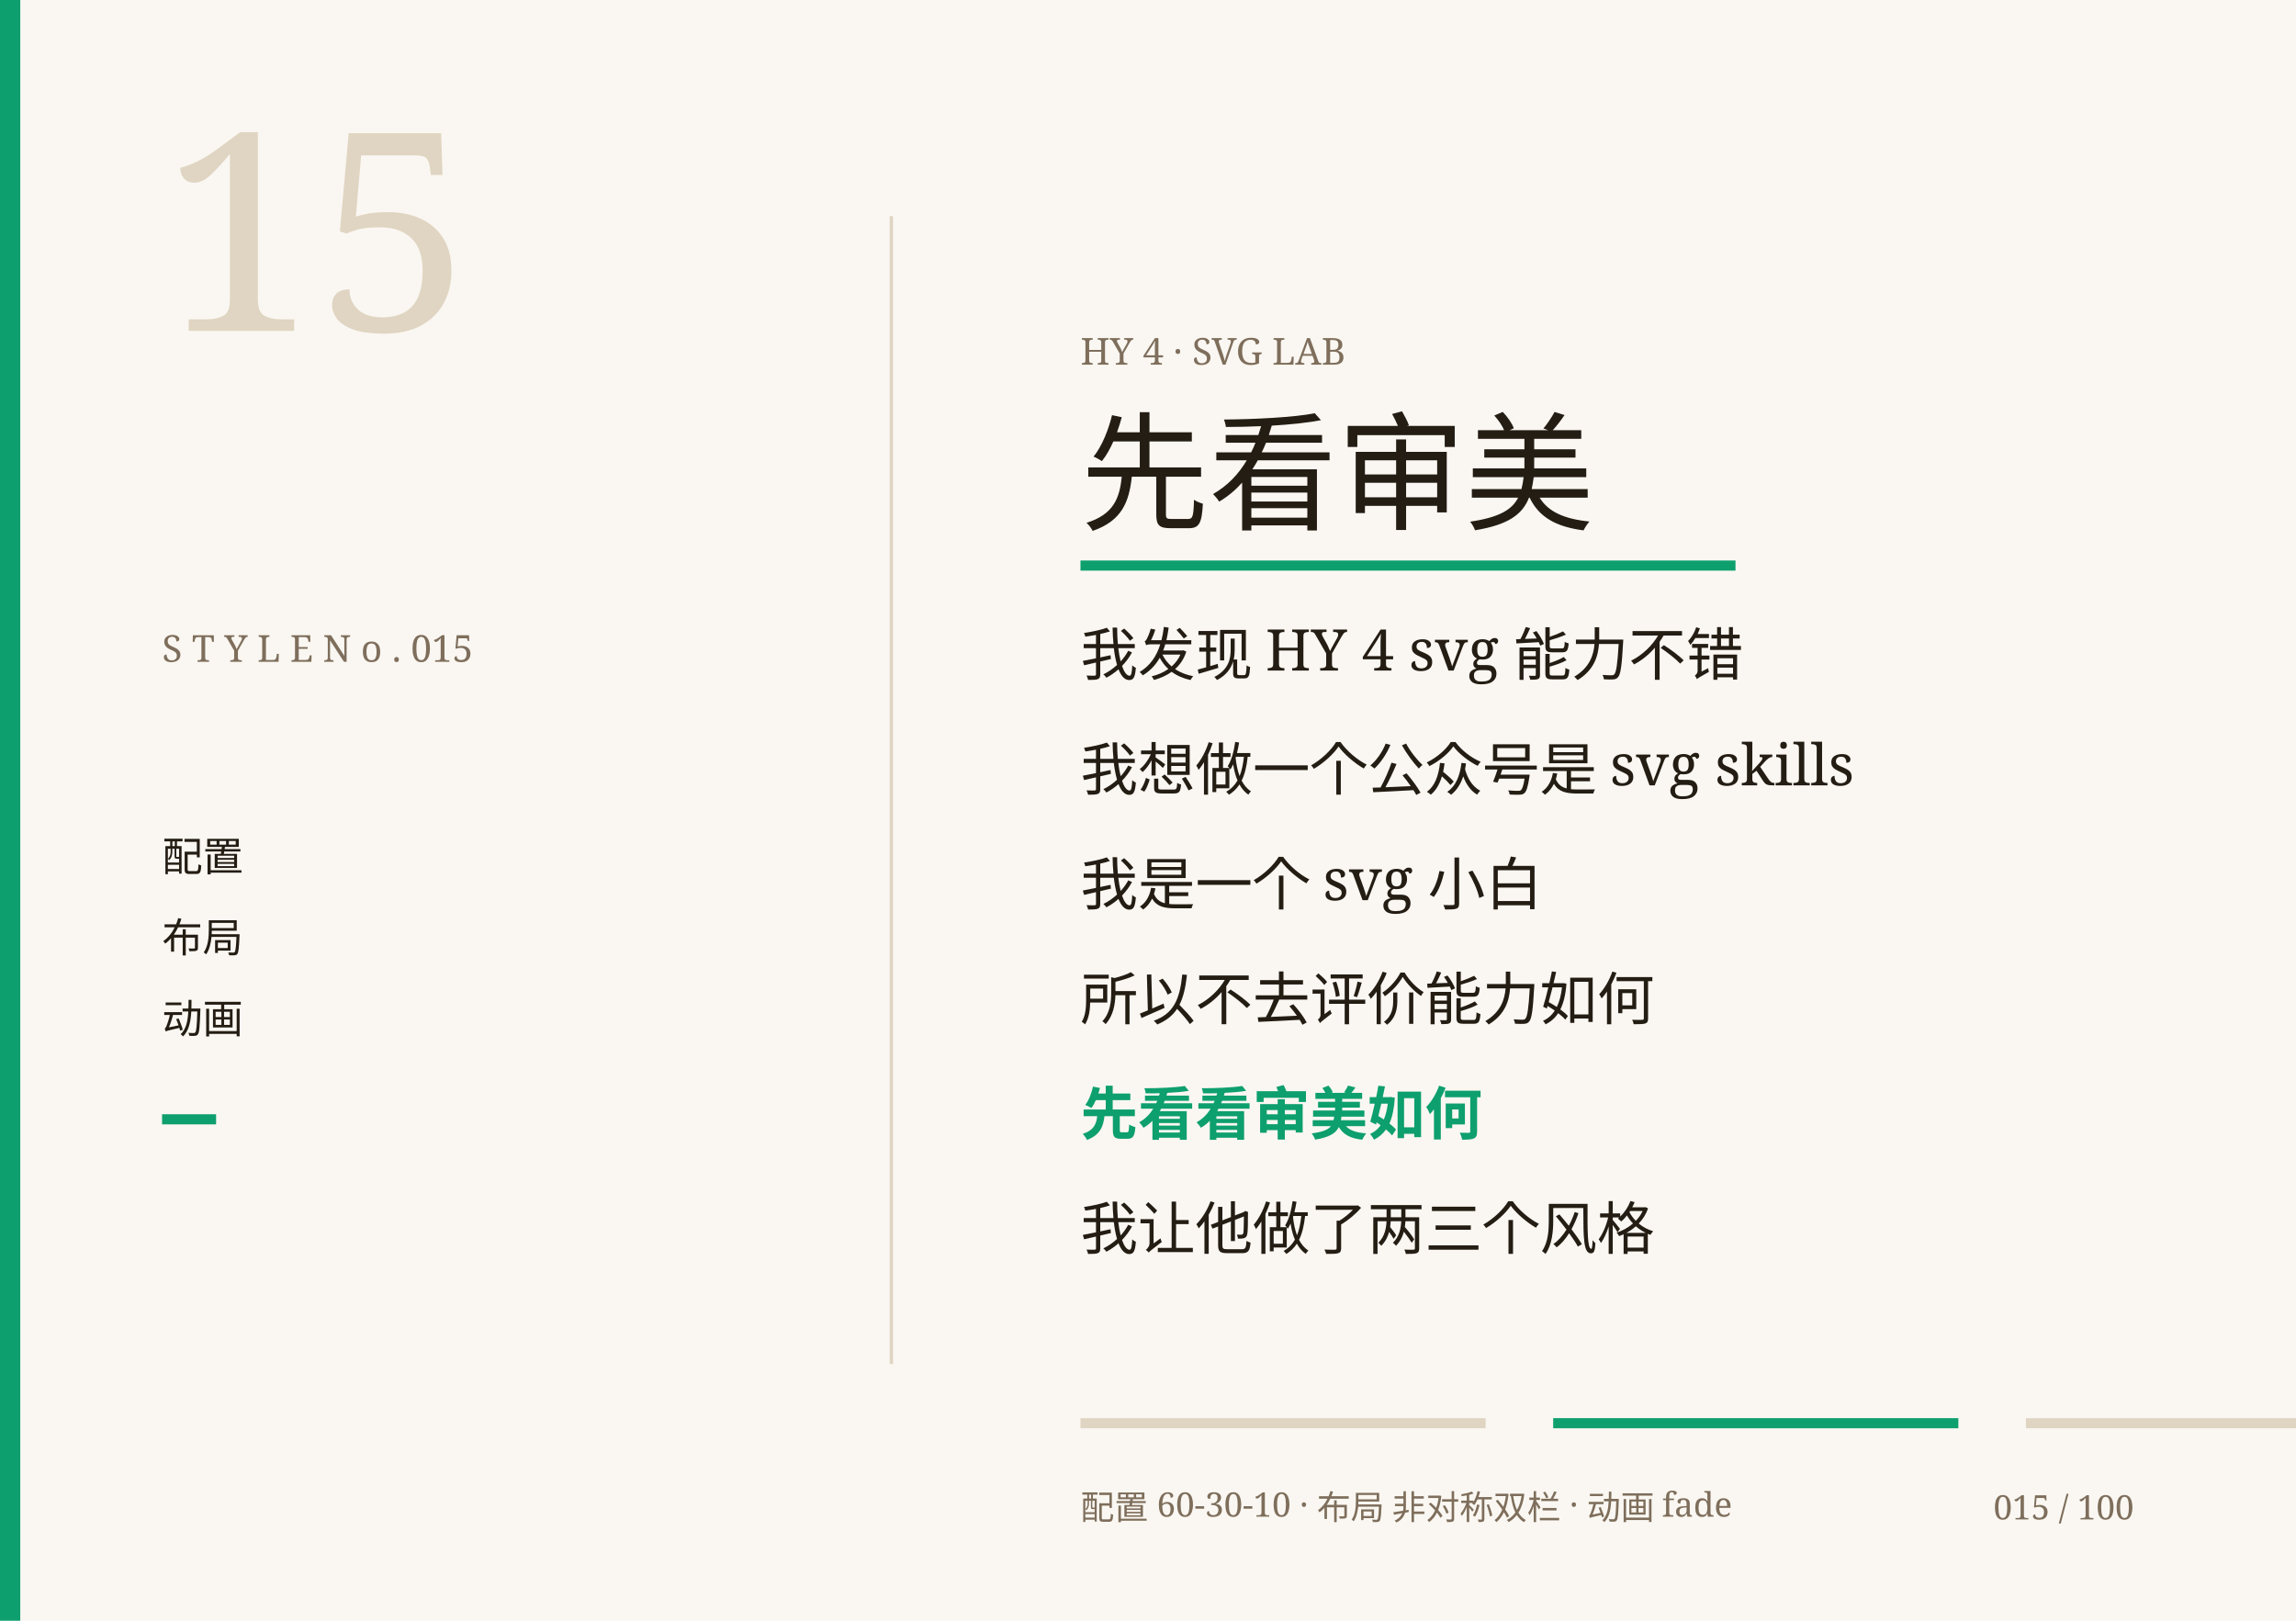
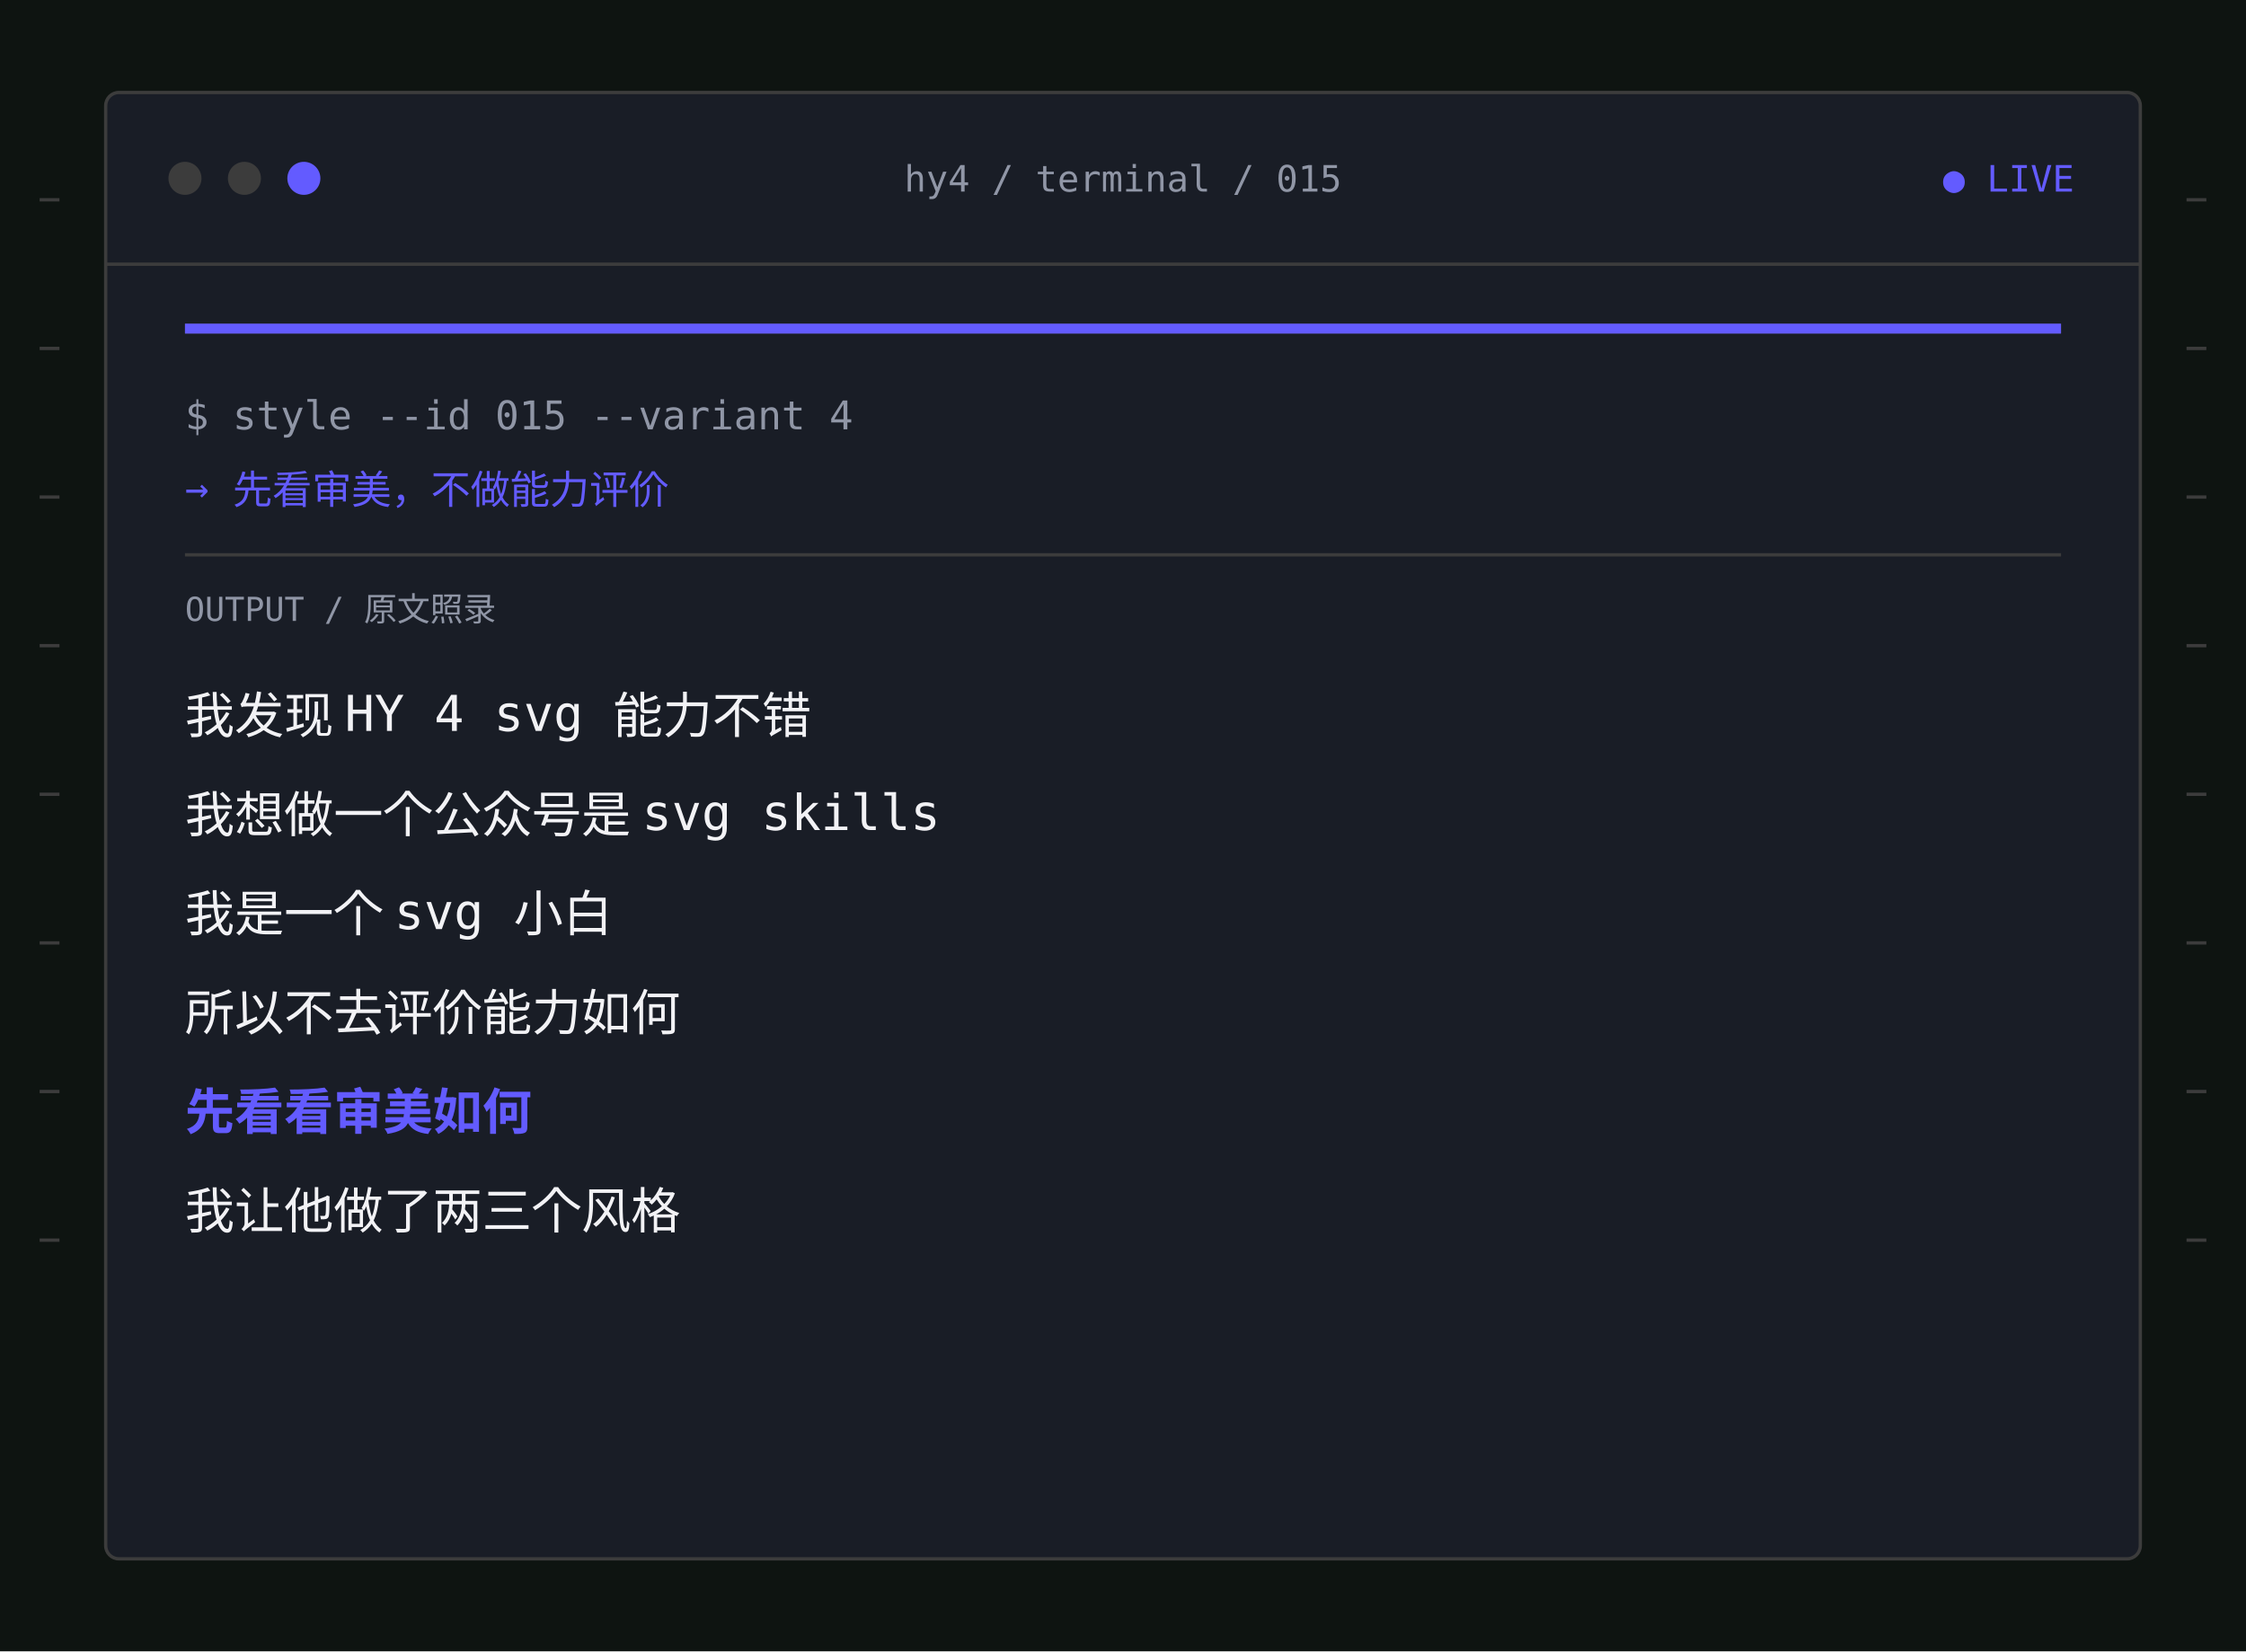
- <svg xmlns="http://www.w3.org/2000/svg" viewBox="0 0 680 480" width="100%" preserveAspectRatio="xMidYMin meet" style="display:block;" font-family="Georgia,'Songti SC','SimSun',serif">
-   <rect x="0" y="0" width="680" height="480" fill="#FAF7F2" />
-   <rect x="0" y="0" width="6" height="480" fill="#0E9F6E">
-     <animateTransform attributeName="transform" type="translate" values="0 20;0 0" dur="0.7s" begin="0s" fill="freeze" calcMode="spline" keyTimes="0;1" keySplines="0.25 1 0.5 1" />
+ <svg xmlns="http://www.w3.org/2000/svg" viewBox="0 0 680 500" width="100%" preserveAspectRatio="xMidYMin meet" style="display:block;" font-family="Georgia,'Songti SC','SimSun',serif">
+   <rect x="0" y="0" width="680" height="500" fill="#0E1411" />
+   <g>
+     <rect x="12" y="60" width="6" height="1" fill="#3c3c3c" />
+     <rect x="662" y="60" width="6" height="1" fill="#3c3c3c" />
+     <rect x="12" y="105" width="6" height="1" fill="#3c3c3c" />
+     <rect x="662" y="105" width="6" height="1" fill="#3c3c3c" />
+     <rect x="12" y="150" width="6" height="1" fill="#3c3c3c" />
+     <rect x="662" y="150" width="6" height="1" fill="#3c3c3c" />
+     <rect x="12" y="195" width="6" height="1" fill="#3c3c3c" />
+     <rect x="662" y="195" width="6" height="1" fill="#3c3c3c" />
+     <rect x="12" y="240" width="6" height="1" fill="#3c3c3c" />
+     <rect x="662" y="240" width="6" height="1" fill="#3c3c3c" />
+     <rect x="12" y="285" width="6" height="1" fill="#3c3c3c" />
+     <rect x="662" y="285" width="6" height="1" fill="#3c3c3c" />
+     <rect x="12" y="330" width="6" height="1" fill="#3c3c3c" />
+     <rect x="662" y="330" width="6" height="1" fill="#3c3c3c" />
+     <rect x="12" y="375" width="6" height="1" fill="#3c3c3c" />
+     <rect x="662" y="375" width="6" height="1" fill="#3c3c3c" />
+   </g>
+   <rect x="32" y="28" width="616" height="444" rx="4" fill="#191D26" stroke="#3c3c3c" stroke-width="1" />
+   <circle cx="56" cy="54" r="5" fill="#3c3c3c" />
+   <circle cx="74" cy="54" r="5" fill="#3c3c3c" />
+   <circle cx="92" cy="54" r="5" fill="#635BFF" />
+   <text x="340" y="58" font-size="11" fill="#9096A6" text-anchor="middle" font-family="Consolas, Menlo, monospace">hy4 / terminal / 015</text>
+   <text x="628" y="58" font-size="11" fill="#635BFF" text-anchor="end" font-family="Consolas, Menlo, monospace">● LIVE</text>
+   <line x1="32" y1="80" x2="648" y2="80" stroke="#3c3c3c" stroke-width="1" />
+   <rect x="56" y="98" width="568" height="3" fill="#3c3c3c" />
+   <rect x="56" y="98" width="568" height="3" fill="#635BFF">
+     <animate attributeName="width" values="0;568" dur="0.7s" begin="0s" fill="freeze" calcMode="spline" keyTimes="0;1" keySplines="0.25 1 0.5 1" />
  </rect>
-   <text x="48" y="98" font-size="82" fill="#E0D5C2" font-family="Georgia, Songti SC, SimSun, serif">15<animate attributeName="opacity" values="0;1" dur="0.55s" begin="0s" fill="freeze" />
+   <text x="56" y="130" font-size="12" fill="#9096A6" font-family="Consolas, Menlo, monospace">$ style --id 015 --variant 4</text>
+   <text x="56" y="152" font-size="12" fill="#635BFF" font-family="Consolas, Menlo, monospace">→ 先看审美，不做能力评价</text>
+   <line x1="56" y1="168" x2="624" y2="168" stroke="#3c3c3c" stroke-width="1" />
+   <text x="56" y="188" font-size="10" fill="#9096A6" font-family="Consolas, Menlo, monospace">OUTPUT / 原文照录</text>
+   <text x="56" y="222" font-size="15" fill="#F2F2F5" font-family="Consolas, Menlo, monospace">我发现 HY 4 svg 能力不错<animate attributeName="opacity" values="0;1" dur="0.55s" begin="0.25s" fill="freeze" />
  </text>
-   <line x1="264" y1="64" x2="264" y2="404" stroke="#E0D5C2" stroke-width="1" />
-   <text x="48" y="196" font-size="11" fill="#7E6E5B">S T Y L E   N o . 015</text>
-   <text x="48" y="258" font-size="12" fill="#241D14">配置</text>
-   <text x="48" y="282" font-size="12" fill="#241D14">布局</text>
-   <text x="48" y="306" font-size="12" fill="#241D14">动画</text>
-   <rect x="48" y="330" width="16" height="3" fill="#0E9F6E" />
-   <text x="320" y="108" font-size="11" fill="#7E6E5B">HY 4 · SVG LAB</text>
-   <text x="320" y="154" font-size="38" fill="#241D14" font-family="Georgia, Songti SC, SimSun, serif">先看审美<animate attributeName="opacity" values="0;1" dur="0.55s" begin="0.08s" fill="freeze" />
+   <text x="56" y="252" font-size="15" fill="#F2F2F5" font-family="Consolas, Menlo, monospace">我想做一个公众号是 svg skills<animate attributeName="opacity" values="0;1" dur="0.55s" begin="0.32s" fill="freeze" />
  </text>
-   <rect x="320" y="166" width="194" height="3" fill="#0E9F6E">
-     <animate attributeName="width" values="0;194" dur="0.7s" begin="0.2s" fill="freeze" calcMode="spline" keyTimes="0;1" keySplines="0.25 1 0.5 1" />
-   </rect>
-   <text x="320" y="200" font-size="17" fill="#241D14">我发现 HY 4 svg 能力不错<animate attributeName="opacity" values="0;1" dur="0.55s" begin="0.30s" fill="freeze" />
+   <text x="56" y="282" font-size="15" fill="#F2F2F5" font-family="Consolas, Menlo, monospace">我是一个 svg 小白<animate attributeName="opacity" values="0;1" dur="0.55s" begin="0.39s" fill="freeze" />
  </text>
-   <text x="320" y="234" font-size="17" fill="#241D14">我想做一个公众号是 svg skills<animate attributeName="opacity" values="0;1" dur="0.55s" begin="0.37s" fill="freeze" />
+   <text x="56" y="312" font-size="15" fill="#F2F2F5" font-family="Consolas, Menlo, monospace">所以不去评价能力如何<animate attributeName="opacity" values="0;1" dur="0.55s" begin="0.46s" fill="freeze" />
  </text>
-   <text x="320" y="268" font-size="17" fill="#241D14">我是一个 svg 小白<animate attributeName="opacity" values="0;1" dur="0.55s" begin="0.44s" fill="freeze" />
+   <text x="56" y="342" font-size="15" fill="#635BFF" font-weight="600" font-family="Consolas, Menlo, monospace">先看看审美如何<animate attributeName="opacity" values="0;1" dur="0.55s" begin="0.53s" fill="freeze" />
  </text>
-   <text x="320" y="302" font-size="17" fill="#241D14">所以不去评价能力如何<animate attributeName="opacity" values="0;1" dur="0.55s" begin="0.51s" fill="freeze" />
+   <text x="56" y="372" font-size="15" fill="#F2F2F5" font-family="Consolas, Menlo, monospace">我让他做了两三个风格<animate attributeName="opacity" values="0;1" dur="0.55s" begin="0.60s" fill="freeze" />
  </text>
-   <text x="320" y="336" font-size="17" fill="#0E9F6E" font-weight="600">先看看审美如何<animate attributeName="opacity" values="0;1" dur="0.55s" begin="0.58s" fill="freeze" />
-   </text>
-   <text x="320" y="370" font-size="17" fill="#241D14">我让他做了两三个风格<animate attributeName="opacity" values="0;1" dur="0.55s" begin="0.65s" fill="freeze" />
-   </text>
-   <rect x="320" y="420" width="120" height="3" fill="#E0D5C2" />
-   <rect x="460" y="420" width="120" height="3" fill="#0E9F6E" />
-   <rect x="600" y="420" width="120" height="3" fill="#E0D5C2" />
-   <text x="320" y="450" font-size="10" fill="#7E6E5B">配置 60-30-10 · 布局 非对称双栏 · 动画 fade</text>
-   <text x="632" y="450" font-size="10" fill="#7E6E5B" text-anchor="end">015 / 100</text>
</svg>
